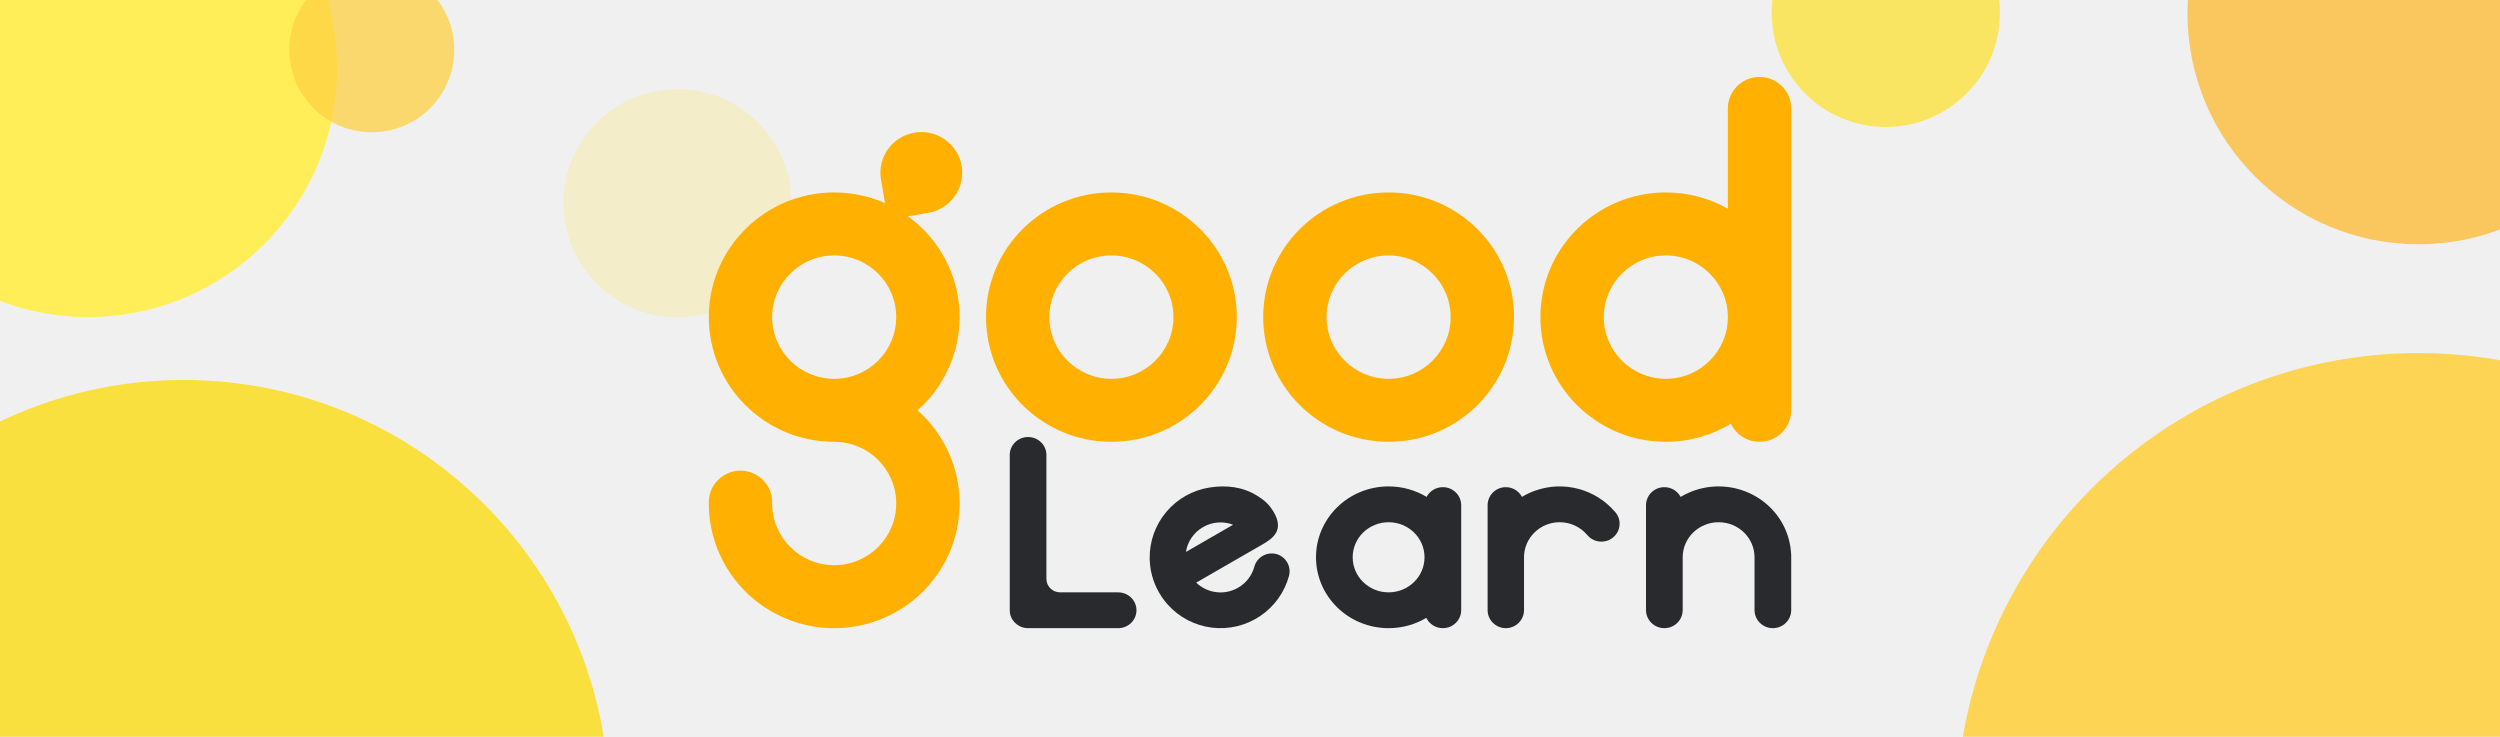
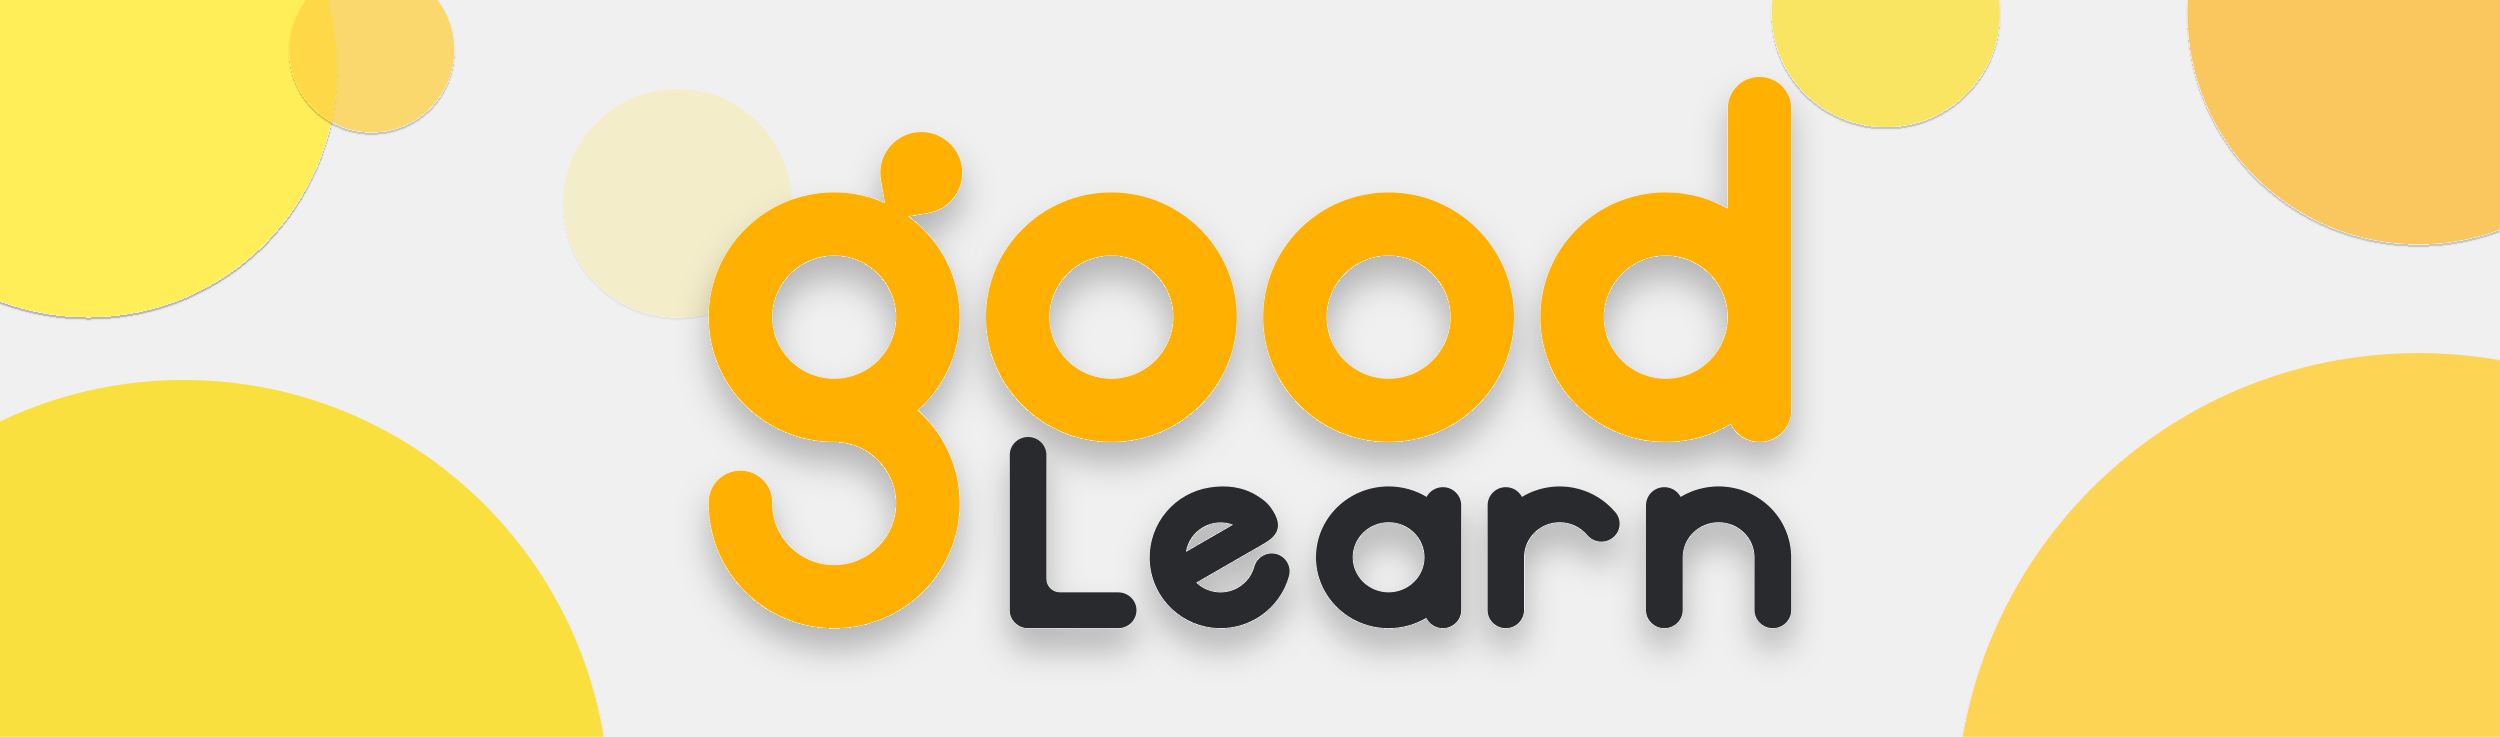
<svg xmlns="http://www.w3.org/2000/svg" width="4744" height="1398" viewBox="0 0 4744 1398" fill="none">
  <g clip-path="url(#clip0_15_44)">
-     <circle cx="167.325" cy="129.325" r="472.325" fill="#FFEE58" />
-     <circle opacity="0.9" cx="4589.44" cy="1547.44" r="877.439" fill="#FFD043" />
-     <circle opacity="0.75" cx="705.521" cy="94.521" r="156.521" fill="#FFD043" />
-     <circle opacity="0.75" cx="3578.5" cy="24.5" r="216.5" fill="#FDE233" />
-     <circle opacity="0.2" cx="1285.5" cy="385.5" r="216.5" fill="#FDE233" />
-     <circle opacity="0.75" cx="4589.26" cy="25.259" r="438.259" fill="#FEB92F" />
-     <circle opacity="0.75" cx="348.5" cy="1528.5" r="807.5" fill="#FEDB03" />
-     <path fill-rule="evenodd" clip-rule="evenodd" d="M1824.82 314.781C1832.06 356.808 1803.66 396.711 1761.39 403.905L1722.99 410.44C1782.35 453.463 1820.93 523.131 1820.93 601.758C1820.93 672.086 1790.06 735.247 1741.07 778.583C1767.84 802.243 1789 831.706 1802.81 864.864C1820.82 908.096 1825.54 955.667 1816.35 1001.56C1807.17 1047.46 1784.51 1089.61 1751.23 1122.7C1717.95 1155.79 1675.55 1178.32 1629.39 1187.45C1583.23 1196.58 1535.38 1191.9 1491.9 1173.99C1448.42 1156.08 1411.25 1125.76 1385.1 1086.85C1358.96 1047.94 1345 1002.2 1345 955.405H1345.05C1345.02 954.579 1345 953.748 1345 952.914C1345 919.903 1371.92 893.143 1405.12 893.143C1438.32 893.143 1465.23 919.903 1465.23 952.914C1465.23 953.748 1465.22 954.579 1465.18 955.405H1465.23C1465.23 1020.05 1517.94 1072.46 1582.96 1072.46C1647.98 1072.46 1700.69 1020.05 1700.69 955.405C1700.69 890.888 1648.2 838.563 1583.36 838.353L1582.96 838.353C1451.54 838.353 1345 732.426 1345 601.758C1345 471.09 1451.54 365.163 1582.96 365.163C1617.3 365.163 1649.94 372.394 1679.42 385.407L1671.75 340.834C1664.51 298.806 1692.91 258.904 1735.18 251.71C1777.45 244.515 1817.59 272.753 1824.82 314.781ZM1583.35 718.81C1648.19 718.6 1700.69 666.275 1700.69 601.758C1700.69 537.112 1647.98 484.706 1582.96 484.706C1517.94 484.706 1465.23 537.112 1465.23 601.758C1465.23 666.404 1517.94 718.81 1582.96 718.81L1583.35 718.81Z" fill="#FFB000" />
-     <path fill-rule="evenodd" clip-rule="evenodd" d="M2108.99 838.352C2240.41 838.352 2346.95 732.425 2346.95 601.757C2346.95 471.089 2240.41 365.162 2108.99 365.162C1977.56 365.162 1871.02 471.089 1871.02 601.757C1871.02 732.425 1977.56 838.352 2108.99 838.352ZM2108.99 718.809C2174.01 718.809 2226.72 666.403 2226.72 601.757C2226.72 537.111 2174.01 484.705 2108.99 484.705C2043.97 484.705 1991.26 537.111 1991.26 601.757C1991.26 666.403 2043.97 718.809 2108.99 718.809Z" fill="#FFB000" />
-     <path fill-rule="evenodd" clip-rule="evenodd" d="M2635.01 838.352C2766.44 838.352 2872.98 732.425 2872.98 601.757C2872.98 471.089 2766.44 365.162 2635.01 365.162C2503.59 365.162 2397.05 471.089 2397.05 601.757C2397.05 732.425 2503.59 838.352 2635.01 838.352ZM2635.01 718.809C2700.03 718.809 2752.74 666.403 2752.74 601.757C2752.74 537.111 2700.03 484.705 2635.01 484.705C2569.99 484.705 2517.28 537.111 2517.28 601.757C2517.28 666.403 2569.99 718.809 2635.01 718.809Z" fill="#FFB000" />
-     <path fill-rule="evenodd" clip-rule="evenodd" d="M3399 778.581C3399 811.592 3372.08 838.352 3338.88 838.352C3314.85 838.352 3294.11 824.33 3284.49 804.064C3248.5 825.822 3206.24 838.352 3161.04 838.352C3029.61 838.352 2923.07 732.425 2923.07 601.757C2923.07 471.089 3029.61 365.162 3161.04 365.162C3203.86 365.162 3244.05 376.411 3278.77 396.099V205.771C3278.77 172.761 3305.68 146 3338.88 146C3372.08 146 3399 172.761 3399 205.771V778.581ZM3278.77 601.757C3278.77 666.403 3226.06 718.809 3161.04 718.809C3096.02 718.809 3043.31 666.403 3043.31 601.757C3043.31 537.111 3096.02 484.705 3161.04 484.705C3226.06 484.705 3278.77 537.111 3278.77 601.757Z" fill="#FFB000" />
-     <path d="M3261.23 990.979C3223.59 990.979 3193.07 1020.77 3193.07 1057.51V1157.67C3193.07 1176.63 3177.49 1192 3158.27 1192C3139.05 1192 3123.46 1176.63 3123.46 1157.67V958.777C3123.46 939.815 3139.05 924.444 3158.27 924.444C3171.69 924.444 3183.33 931.935 3189.14 942.91C3195.31 939.211 3201.79 935.983 3208.51 933.265C3225.23 926.507 3243.14 923.028 3261.23 923.028C3279.32 923.028 3297.24 926.507 3313.95 933.265C3330.67 940.024 3345.86 949.93 3358.65 962.418C3371.44 974.906 3381.59 989.732 3388.51 1006.05C3394.3 1019.69 3397.74 1034.14 3398.71 1048.84C3398.9 1050.29 3399 1051.77 3399 1053.27V1157.67C3399 1176.63 3383.42 1192 3364.2 1192C3344.97 1192 3329.39 1176.63 3329.39 1157.67V1057.51C3329.39 1020.77 3298.88 990.979 3261.23 990.979Z" fill="#292A2E" />
-     <path d="M2888.08 942.91C2882.31 931.935 2870.75 924.444 2857.43 924.444C2838.35 924.444 2822.88 939.815 2822.88 958.777L2822.88 1057.49C2822.88 1057.5 2822.88 1057.5 2822.88 1057.51L2822.88 1157.67C2822.88 1176.63 2838.35 1192 2857.43 1192C2876.51 1192 2891.98 1176.63 2891.98 1157.67V1057.51C2891.98 1020.77 2922.27 990.979 2959.64 990.979C2980.76 990.979 2999.62 1000.49 3012.03 1015.4L3012.09 1015.35C3018.43 1022.94 3028.05 1027.79 3038.82 1027.79C3057.9 1027.79 3073.37 1012.57 3073.37 993.81C3073.37 984.619 3069.65 976.28 3063.62 970.164C3045.97 949.84 3022.54 935.132 2996.31 927.953C2969.13 920.513 2940.27 921.523 2913.69 930.845C2904.7 933.999 2896.12 938.05 2888.08 942.91Z" fill="#292A2E" />
-     <path fill-rule="evenodd" clip-rule="evenodd" d="M2706.56 1172.46C2685.71 1184.86 2661.21 1192 2635.01 1192C2558.92 1192 2497.24 1131.79 2497.24 1057.51C2497.24 983.239 2558.92 923.028 2635.01 923.028C2661.44 923.028 2686.14 930.295 2707.11 942.893C2712.92 931.928 2724.56 924.444 2737.98 924.444C2757.2 924.444 2772.78 939.815 2772.78 958.777V1157.67C2772.78 1176.63 2757.2 1192 2737.98 1192C2724.12 1192 2712.16 1184.02 2706.56 1172.46ZM2703.17 1057.51C2703.17 1094.26 2672.66 1124.05 2635.01 1124.05C2597.37 1124.05 2566.85 1094.26 2566.85 1057.51C2566.85 1020.77 2597.37 990.979 2635.01 990.979C2672.66 990.979 2703.17 1020.77 2703.17 1057.51Z" fill="#292A2E" />
-     <path fill-rule="evenodd" clip-rule="evenodd" d="M2391.28 1169.06C2418.18 1150.96 2437.68 1123.82 2446.08 1092.55C2448.2 1084.26 2447.21 1075.17 2442.59 1067.18C2433.21 1050.95 2412.43 1045.4 2396.18 1054.76C2388.24 1059.34 2382.76 1066.61 2380.42 1074.77C2376.04 1091.26 2365.34 1106.07 2349.37 1115.27C2323.08 1130.42 2290.73 1125.62 2269.92 1105.58L2393.77 1034.2C2413.57 1022.78 2443 1005.82 2410.8 962.372C2405.48 955.197 2399.39 949.367 2385.82 940.871C2358.34 923.668 2327.29 920.096 2295.25 925.117C2263.21 930.139 2234.07 946.552 2213.19 971.332C2192.31 996.113 2181.11 1027.59 2181.65 1059.97C2181.83 1070.83 2183.3 1081.57 2186.03 1091.93C2189.01 1103.2 2193.52 1114.28 2199.64 1124.86L2199.74 1125.03C2202.83 1130.37 2206.24 1135.42 2209.93 1140.16C2211.89 1142.68 2213.96 1145.12 2216.11 1147.51C2237.8 1171.59 2267.47 1187.03 2299.66 1190.99C2331.85 1194.95 2364.39 1187.16 2391.28 1169.06ZM2250.39 1047.36C2253.43 1028.26 2264.76 1010.65 2282.84 1000.22C2300.92 989.803 2321.87 988.817 2339.95 995.736L2250.39 1047.36Z" fill="#292A2E" />
-     <path d="M1985.65 863.257C1985.65 844.495 1970.08 829.286 1950.88 829.286C1931.68 829.286 1916.11 844.495 1916.11 863.257V1158.03C1916.11 1175.62 1929.79 1190.08 1947.32 1191.82C1948.49 1191.94 1949.68 1192 1950.88 1192H2121.81C2141.02 1192 2156.58 1176.79 2156.58 1158.03C2156.58 1139.27 2141.02 1124.06 2121.81 1124.06H2011.72C1997.32 1124.06 1985.65 1112.65 1985.65 1098.58V863.257Z" fill="#292A2E" />
+     <g filter="url(#filter0_d_15_44)">
+       <circle cx="167.325" cy="129.325" r="472.325" fill="#FFEE58" />
+     </g>
+     <g opacity="0.9" filter="url(#filter1_d_15_44)">
+       <circle cx="4589.44" cy="1547.44" r="877.439" fill="#FFD043" />
+     </g>
+     <g opacity="0.75" filter="url(#filter2_d_15_44)">
+       <circle cx="705.521" cy="94.521" r="156.521" fill="#FFD043" />
+     </g>
+     <g opacity="0.75" filter="url(#filter3_d_15_44)">
+       <circle cx="3578.5" cy="24.5" r="216.5" fill="#FDE233" />
+     </g>
+     <g opacity="0.2" filter="url(#filter4_d_15_44)">
+       <circle cx="1285.5" cy="385.5" r="216.5" fill="#FDE233" />
+     </g>
+     <g opacity="0.75" filter="url(#filter5_d_15_44)">
+       <circle cx="4589.26" cy="25.259" r="438.259" fill="#FEB92F" />
+     </g>
+     <g opacity="0.75" filter="url(#filter6_d_15_44)">
+       <circle cx="348.5" cy="1528.5" r="807.5" fill="#FEDB03" />
+     </g>
+     <g filter="url(#filter7_d_15_44)">
+       <path fill-rule="evenodd" clip-rule="evenodd" d="M1824.82 314.781C1832.06 356.808 1803.66 396.711 1761.39 403.905L1722.99 410.44C1782.35 453.463 1820.93 523.131 1820.93 601.758C1820.93 672.086 1790.06 735.247 1741.07 778.583C1767.84 802.243 1789 831.706 1802.81 864.864C1820.82 908.096 1825.54 955.667 1816.35 1001.56C1807.17 1047.46 1784.51 1089.61 1751.23 1122.7C1717.95 1155.79 1675.55 1178.32 1629.39 1187.45C1583.23 1196.58 1535.38 1191.9 1491.9 1173.99C1448.42 1156.08 1411.25 1125.76 1385.1 1086.85C1358.96 1047.94 1345 1002.2 1345 955.405H1345.05C1345.02 954.579 1345 953.748 1345 952.914C1345 919.903 1371.92 893.143 1405.12 893.143C1438.32 893.143 1465.23 919.903 1465.23 952.914C1465.23 953.748 1465.22 954.579 1465.18 955.405H1465.23C1465.23 1020.05 1517.94 1072.46 1582.96 1072.46C1647.98 1072.46 1700.69 1020.05 1700.69 955.405C1700.69 890.888 1648.2 838.563 1583.36 838.353L1582.96 838.353C1451.54 838.353 1345 732.426 1345 601.758C1345 471.09 1451.54 365.163 1582.96 365.163C1617.3 365.163 1649.94 372.394 1679.42 385.407L1671.75 340.834C1664.51 298.806 1692.91 258.904 1735.18 251.71C1777.45 244.515 1817.59 272.753 1824.82 314.781ZM1583.35 718.81C1648.19 718.6 1700.69 666.275 1700.69 601.758C1700.69 537.112 1647.98 484.706 1582.96 484.706C1517.94 484.706 1465.23 537.112 1465.23 601.758C1465.23 666.404 1517.94 718.81 1582.96 718.81L1583.35 718.81Z" fill="#FFB000" />
+     </g>
+     <g filter="url(#filter8_d_15_44)">
+       <path fill-rule="evenodd" clip-rule="evenodd" d="M2108.99 838.352C2240.41 838.352 2346.95 732.425 2346.95 601.757C2346.95 471.089 2240.41 365.162 2108.99 365.162C1977.56 365.162 1871.02 471.089 1871.02 601.757C1871.02 732.425 1977.56 838.352 2108.99 838.352ZM2108.99 718.809C2174.01 718.809 2226.72 666.403 2226.72 601.757C2226.72 537.111 2174.01 484.705 2108.99 484.705C2043.97 484.705 1991.26 537.111 1991.26 601.757C1991.26 666.403 2043.97 718.809 2108.99 718.809Z" fill="#FFB000" />
+     </g>
+     <g filter="url(#filter9_d_15_44)">
+       <path fill-rule="evenodd" clip-rule="evenodd" d="M2635.01 838.352C2766.44 838.352 2872.98 732.425 2872.98 601.757C2872.98 471.089 2766.44 365.162 2635.01 365.162C2503.59 365.162 2397.05 471.089 2397.05 601.757C2397.05 732.425 2503.59 838.352 2635.01 838.352ZM2635.01 718.809C2700.03 718.809 2752.74 666.403 2752.74 601.757C2752.74 537.111 2700.03 484.705 2635.01 484.705C2569.99 484.705 2517.28 537.111 2517.28 601.757C2517.28 666.403 2569.99 718.809 2635.01 718.809Z" fill="#FFB000" />
+     </g>
+     <g filter="url(#filter10_d_15_44)">
+       <path fill-rule="evenodd" clip-rule="evenodd" d="M3399 778.581C3399 811.592 3372.08 838.352 3338.88 838.352C3314.85 838.352 3294.11 824.33 3284.49 804.064C3248.5 825.822 3206.24 838.352 3161.04 838.352C3029.61 838.352 2923.07 732.425 2923.07 601.757C2923.07 471.089 3029.61 365.162 3161.04 365.162C3203.86 365.162 3244.05 376.411 3278.77 396.099V205.771C3278.77 172.761 3305.68 146 3338.88 146C3372.08 146 3399 172.761 3399 205.771V778.581ZM3278.77 601.757C3278.77 666.403 3226.06 718.809 3161.04 718.809C3096.02 718.809 3043.31 666.403 3043.31 601.757C3043.31 537.111 3096.02 484.705 3161.04 484.705C3226.06 484.705 3278.77 537.111 3278.77 601.757Z" fill="#FFB000" />
+     </g>
+     <g filter="url(#filter11_d_15_44)">
+       <path d="M3261.23 990.979C3223.59 990.979 3193.07 1020.77 3193.07 1057.51V1157.67C3193.07 1176.63 3177.49 1192 3158.27 1192C3139.05 1192 3123.46 1176.63 3123.46 1157.67V958.777C3123.46 939.815 3139.05 924.444 3158.27 924.444C3171.69 924.444 3183.33 931.935 3189.14 942.91C3195.31 939.211 3201.79 935.983 3208.51 933.265C3225.23 926.507 3243.14 923.028 3261.23 923.028C3279.32 923.028 3297.24 926.507 3313.95 933.265C3330.67 940.024 3345.86 949.93 3358.65 962.418C3371.44 974.906 3381.59 989.732 3388.51 1006.05C3394.3 1019.69 3397.74 1034.14 3398.71 1048.84C3398.9 1050.29 3399 1051.77 3399 1053.27V1157.67C3399 1176.63 3383.42 1192 3364.2 1192C3344.97 1192 3329.39 1176.63 3329.39 1157.67V1057.51C3329.39 1020.77 3298.88 990.979 3261.23 990.979Z" fill="#292A2E" />
+     </g>
+     <g filter="url(#filter12_d_15_44)">
+       <path d="M2888.08 942.91C2882.31 931.935 2870.75 924.444 2857.43 924.444C2838.35 924.444 2822.88 939.815 2822.88 958.777L2822.88 1057.49C2822.88 1057.5 2822.88 1057.5 2822.88 1057.51L2822.88 1157.67C2822.88 1176.63 2838.35 1192 2857.43 1192C2876.51 1192 2891.98 1176.63 2891.98 1157.67V1057.51C2891.98 1020.77 2922.27 990.979 2959.64 990.979C2980.76 990.979 2999.62 1000.49 3012.03 1015.4L3012.09 1015.35C3018.43 1022.94 3028.05 1027.79 3038.82 1027.79C3057.9 1027.79 3073.37 1012.57 3073.37 993.81C3073.37 984.619 3069.65 976.28 3063.62 970.164C3045.97 949.84 3022.54 935.132 2996.31 927.953C2969.13 920.513 2940.27 921.523 2913.69 930.845C2904.7 933.999 2896.12 938.05 2888.08 942.91Z" fill="#292A2E" />
+     </g>
+     <g filter="url(#filter13_d_15_44)">
+       <path fill-rule="evenodd" clip-rule="evenodd" d="M2706.56 1172.46C2685.71 1184.86 2661.21 1192 2635.01 1192C2558.92 1192 2497.24 1131.79 2497.24 1057.51C2497.24 983.239 2558.92 923.028 2635.01 923.028C2661.44 923.028 2686.14 930.295 2707.11 942.893C2712.92 931.928 2724.56 924.444 2737.98 924.444C2757.2 924.444 2772.78 939.815 2772.78 958.777V1157.67C2772.78 1176.63 2757.2 1192 2737.98 1192C2724.12 1192 2712.16 1184.02 2706.56 1172.46ZM2703.17 1057.51C2703.17 1094.26 2672.66 1124.05 2635.01 1124.05C2597.37 1124.05 2566.85 1094.26 2566.85 1057.51C2566.85 1020.77 2597.37 990.979 2635.01 990.979C2672.66 990.979 2703.17 1020.77 2703.17 1057.51Z" fill="#292A2E" />
+     </g>
+     <g filter="url(#filter14_d_15_44)">
+       <path fill-rule="evenodd" clip-rule="evenodd" d="M2391.28 1169.06C2418.18 1150.96 2437.68 1123.82 2446.08 1092.55C2448.2 1084.26 2447.21 1075.17 2442.59 1067.18C2433.21 1050.95 2412.43 1045.4 2396.18 1054.76C2388.24 1059.34 2382.76 1066.61 2380.42 1074.77C2376.04 1091.26 2365.34 1106.07 2349.37 1115.27C2323.08 1130.42 2290.73 1125.62 2269.92 1105.58L2393.77 1034.2C2413.57 1022.78 2443 1005.82 2410.8 962.372C2405.48 955.197 2399.39 949.367 2385.82 940.871C2358.34 923.668 2327.29 920.096 2295.25 925.117C2263.21 930.139 2234.07 946.552 2213.19 971.332C2192.31 996.113 2181.11 1027.59 2181.65 1059.97C2181.83 1070.83 2183.3 1081.57 2186.03 1091.93C2189.01 1103.2 2193.52 1114.28 2199.64 1124.86L2199.74 1125.03C2202.83 1130.37 2206.24 1135.42 2209.93 1140.16C2211.89 1142.68 2213.96 1145.12 2216.11 1147.51C2237.8 1171.59 2267.47 1187.03 2299.66 1190.99C2331.85 1194.95 2364.39 1187.16 2391.28 1169.06ZM2250.39 1047.36C2253.43 1028.26 2264.76 1010.65 2282.84 1000.22C2300.92 989.803 2321.87 988.817 2339.95 995.736L2250.39 1047.36Z" fill="#292A2E" />
+     </g>
+     <g filter="url(#filter15_d_15_44)">
+       <path d="M1985.65 863.257C1985.65 844.495 1970.08 829.286 1950.88 829.286C1931.68 829.286 1916.11 844.495 1916.11 863.257V1158.03C1916.11 1175.62 1929.79 1190.08 1947.32 1191.82C1948.49 1191.94 1949.68 1192 1950.88 1192H2121.81C2141.02 1192 2156.58 1176.79 2156.58 1158.03C2156.58 1139.27 2141.02 1124.06 2121.81 1124.06H2011.72C1997.32 1124.06 1985.65 1112.65 1985.65 1098.58V863.257Z" fill="#292A2E" />
+     </g>
  </g>
  <defs>
+     <filter id="filter0_d_15_44" x="-309" y="-343" width="952.65" height="952.651" filterUnits="userSpaceOnUse" color-interpolation-filters="sRGB">
+       <feFlood flood-opacity="0" result="BackgroundImageFix" />
+       <feColorMatrix in="SourceAlpha" type="matrix" values="0 0 0 0 0 0 0 0 0 0 0 0 0 0 0 0 0 0 127 0" result="hardAlpha" />
+       <feOffset dy="4" />
+       <feGaussianBlur stdDeviation="2" />
+       <feComposite in2="hardAlpha" operator="out" />
+       <feColorMatrix type="matrix" values="0 0 0 0 0 0 0 0 0 0 0 0 0 0 0 0 0 0 0.25 0" />
+       <feBlend mode="normal" in2="BackgroundImageFix" result="effect1_dropShadow_15_44" />
+       <feBlend mode="normal" in="SourceGraphic" in2="effect1_dropShadow_15_44" result="shape" />
+     </filter>
+     <filter id="filter1_d_15_44" x="3708" y="670" width="1762.88" height="1762.88" filterUnits="userSpaceOnUse" color-interpolation-filters="sRGB">
+       <feFlood flood-opacity="0" result="BackgroundImageFix" />
+       <feColorMatrix in="SourceAlpha" type="matrix" values="0 0 0 0 0 0 0 0 0 0 0 0 0 0 0 0 0 0 127 0" result="hardAlpha" />
+       <feOffset dy="4" />
+       <feGaussianBlur stdDeviation="2" />
+       <feComposite in2="hardAlpha" operator="out" />
+       <feColorMatrix type="matrix" values="0 0 0 0 0 0 0 0 0 0 0 0 0 0 0 0 0 0 0.25 0" />
+       <feBlend mode="normal" in2="BackgroundImageFix" result="effect1_dropShadow_15_44" />
+       <feBlend mode="normal" in="SourceGraphic" in2="effect1_dropShadow_15_44" result="shape" />
+     </filter>
+     <filter id="filter2_d_15_44" x="545" y="-62" width="321.042" height="321.042" filterUnits="userSpaceOnUse" color-interpolation-filters="sRGB">
+       <feFlood flood-opacity="0" result="BackgroundImageFix" />
+       <feColorMatrix in="SourceAlpha" type="matrix" values="0 0 0 0 0 0 0 0 0 0 0 0 0 0 0 0 0 0 127 0" result="hardAlpha" />
+       <feOffset dy="4" />
+       <feGaussianBlur stdDeviation="2" />
+       <feComposite in2="hardAlpha" operator="out" />
+       <feColorMatrix type="matrix" values="0 0 0 0 0 0 0 0 0 0 0 0 0 0 0 0 0 0 0.25 0" />
+       <feBlend mode="normal" in2="BackgroundImageFix" result="effect1_dropShadow_15_44" />
+       <feBlend mode="normal" in="SourceGraphic" in2="effect1_dropShadow_15_44" result="shape" />
+     </filter>
+     <filter id="filter3_d_15_44" x="3358" y="-192" width="441" height="441" filterUnits="userSpaceOnUse" color-interpolation-filters="sRGB">
+       <feFlood flood-opacity="0" result="BackgroundImageFix" />
+       <feColorMatrix in="SourceAlpha" type="matrix" values="0 0 0 0 0 0 0 0 0 0 0 0 0 0 0 0 0 0 127 0" result="hardAlpha" />
+       <feOffset dy="4" />
+       <feGaussianBlur stdDeviation="2" />
+       <feComposite in2="hardAlpha" operator="out" />
+       <feColorMatrix type="matrix" values="0 0 0 0 0 0 0 0 0 0 0 0 0 0 0 0 0 0 0.25 0" />
+       <feBlend mode="normal" in2="BackgroundImageFix" result="effect1_dropShadow_15_44" />
+       <feBlend mode="normal" in="SourceGraphic" in2="effect1_dropShadow_15_44" result="shape" />
+     </filter>
+     <filter id="filter4_d_15_44" x="1065" y="169" width="441" height="441" filterUnits="userSpaceOnUse" color-interpolation-filters="sRGB">
+       <feFlood flood-opacity="0" result="BackgroundImageFix" />
+       <feColorMatrix in="SourceAlpha" type="matrix" values="0 0 0 0 0 0 0 0 0 0 0 0 0 0 0 0 0 0 127 0" result="hardAlpha" />
+       <feOffset dy="4" />
+       <feGaussianBlur stdDeviation="2" />
+       <feComposite in2="hardAlpha" operator="out" />
+       <feColorMatrix type="matrix" values="0 0 0 0 0 0 0 0 0 0 0 0 0 0 0 0 0 0 0.25 0" />
+       <feBlend mode="normal" in2="BackgroundImageFix" result="effect1_dropShadow_15_44" />
+       <feBlend mode="normal" in="SourceGraphic" in2="effect1_dropShadow_15_44" result="shape" />
+     </filter>
+     <filter id="filter5_d_15_44" x="4147" y="-413" width="884.518" height="884.518" filterUnits="userSpaceOnUse" color-interpolation-filters="sRGB">
+       <feFlood flood-opacity="0" result="BackgroundImageFix" />
+       <feColorMatrix in="SourceAlpha" type="matrix" values="0 0 0 0 0 0 0 0 0 0 0 0 0 0 0 0 0 0 127 0" result="hardAlpha" />
+       <feOffset dy="4" />
+       <feGaussianBlur stdDeviation="2" />
+       <feComposite in2="hardAlpha" operator="out" />
+       <feColorMatrix type="matrix" values="0 0 0 0 0 0 0 0 0 0 0 0 0 0 0 0 0 0 0.25 0" />
+       <feBlend mode="normal" in2="BackgroundImageFix" result="effect1_dropShadow_15_44" />
+       <feBlend mode="normal" in="SourceGraphic" in2="effect1_dropShadow_15_44" result="shape" />
+     </filter>
+     <filter id="filter6_d_15_44" x="-463" y="721" width="1623" height="1623" filterUnits="userSpaceOnUse" color-interpolation-filters="sRGB">
+       <feFlood flood-opacity="0" result="BackgroundImageFix" />
+       <feColorMatrix in="SourceAlpha" type="matrix" values="0 0 0 0 0 0 0 0 0 0 0 0 0 0 0 0 0 0 127 0" result="hardAlpha" />
+       <feOffset dy="4" />
+       <feGaussianBlur stdDeviation="2" />
+       <feComposite in2="hardAlpha" operator="out" />
+       <feColorMatrix type="matrix" values="0 0 0 0 0 0 0 0 0 0 0 0 0 0 0 0 0 0 0.25 0" />
+       <feBlend mode="normal" in2="BackgroundImageFix" result="effect1_dropShadow_15_44" />
+       <feBlend mode="normal" in="SourceGraphic" in2="effect1_dropShadow_15_44" result="shape" />
+     </filter>
+     <filter id="filter7_d_15_44" x="1282" y="227.59" width="606.949" height="1067.41" filterUnits="userSpaceOnUse" color-interpolation-filters="sRGB">
+       <feFlood flood-opacity="0" result="BackgroundImageFix" />
+       <feColorMatrix in="SourceAlpha" type="matrix" values="0 0 0 0 0 0 0 0 0 0 0 0 0 0 0 0 0 0 127 0" result="hardAlpha" />
+       <feOffset dy="40" />
+       <feGaussianBlur stdDeviation="31.5" />
+       <feComposite in2="hardAlpha" operator="out" />
+       <feColorMatrix type="matrix" values="0 0 0 0 0 0 0 0 0 0 0 0 0 0 0 0 0 0 0.25 0" />
+       <feBlend mode="normal" in2="BackgroundImageFix" result="effect1_dropShadow_15_44" />
+       <feBlend mode="normal" in="SourceGraphic" in2="effect1_dropShadow_15_44" result="shape" />
+     </filter>
+     <filter id="filter8_d_15_44" x="1808.02" y="342.162" width="601.927" height="599.19" filterUnits="userSpaceOnUse" color-interpolation-filters="sRGB">
+       <feFlood flood-opacity="0" result="BackgroundImageFix" />
+       <feColorMatrix in="SourceAlpha" type="matrix" values="0 0 0 0 0 0 0 0 0 0 0 0 0 0 0 0 0 0 127 0" result="hardAlpha" />
+       <feOffset dy="40" />
+       <feGaussianBlur stdDeviation="31.5" />
+       <feComposite in2="hardAlpha" operator="out" />
+       <feColorMatrix type="matrix" values="0 0 0 0 0 0 0 0 0 0 0 0 0 0 0 0 0 0 0.25 0" />
+       <feBlend mode="normal" in2="BackgroundImageFix" result="effect1_dropShadow_15_44" />
+       <feBlend mode="normal" in="SourceGraphic" in2="effect1_dropShadow_15_44" result="shape" />
+     </filter>
+     <filter id="filter9_d_15_44" x="2334.05" y="342.162" width="601.927" height="599.19" filterUnits="userSpaceOnUse" color-interpolation-filters="sRGB">
+       <feFlood flood-opacity="0" result="BackgroundImageFix" />
+       <feColorMatrix in="SourceAlpha" type="matrix" values="0 0 0 0 0 0 0 0 0 0 0 0 0 0 0 0 0 0 127 0" result="hardAlpha" />
+       <feOffset dy="40" />
+       <feGaussianBlur stdDeviation="31.5" />
+       <feComposite in2="hardAlpha" operator="out" />
+       <feColorMatrix type="matrix" values="0 0 0 0 0 0 0 0 0 0 0 0 0 0 0 0 0 0 0.25 0" />
+       <feBlend mode="normal" in2="BackgroundImageFix" result="effect1_dropShadow_15_44" />
+       <feBlend mode="normal" in="SourceGraphic" in2="effect1_dropShadow_15_44" result="shape" />
+     </filter>
+     <filter id="filter10_d_15_44" x="2860.07" y="123" width="601.927" height="818.352" filterUnits="userSpaceOnUse" color-interpolation-filters="sRGB">
+       <feFlood flood-opacity="0" result="BackgroundImageFix" />
+       <feColorMatrix in="SourceAlpha" type="matrix" values="0 0 0 0 0 0 0 0 0 0 0 0 0 0 0 0 0 0 127 0" result="hardAlpha" />
+       <feOffset dy="40" />
+       <feGaussianBlur stdDeviation="31.5" />
+       <feComposite in2="hardAlpha" operator="out" />
+       <feColorMatrix type="matrix" values="0 0 0 0 0 0 0 0 0 0 0 0 0 0 0 0 0 0 0.25 0" />
+       <feBlend mode="normal" in2="BackgroundImageFix" result="effect1_dropShadow_15_44" />
+       <feBlend mode="normal" in="SourceGraphic" in2="effect1_dropShadow_15_44" result="shape" />
+     </filter>
+     <filter id="filter11_d_15_44" x="3060.46" y="900.028" width="401.537" height="394.971" filterUnits="userSpaceOnUse" color-interpolation-filters="sRGB">
+       <feFlood flood-opacity="0" result="BackgroundImageFix" />
+       <feColorMatrix in="SourceAlpha" type="matrix" values="0 0 0 0 0 0 0 0 0 0 0 0 0 0 0 0 0 0 127 0" result="hardAlpha" />
+       <feOffset dy="40" />
+       <feGaussianBlur stdDeviation="31.5" />
+       <feComposite in2="hardAlpha" operator="out" />
+       <feColorMatrix type="matrix" values="0 0 0 0 0 0 0 0 0 0 0 0 0 0 0 0 0 0 0.25 0" />
+       <feBlend mode="normal" in2="BackgroundImageFix" result="effect1_dropShadow_15_44" />
+       <feBlend mode="normal" in="SourceGraphic" in2="effect1_dropShadow_15_44" result="shape" />
+     </filter>
+     <filter id="filter12_d_15_44" x="2759.88" y="900.028" width="376.488" height="394.971" filterUnits="userSpaceOnUse" color-interpolation-filters="sRGB">
+       <feFlood flood-opacity="0" result="BackgroundImageFix" />
+       <feColorMatrix in="SourceAlpha" type="matrix" values="0 0 0 0 0 0 0 0 0 0 0 0 0 0 0 0 0 0 127 0" result="hardAlpha" />
+       <feOffset dy="40" />
+       <feGaussianBlur stdDeviation="31.5" />
+       <feComposite in2="hardAlpha" operator="out" />
+       <feColorMatrix type="matrix" values="0 0 0 0 0 0 0 0 0 0 0 0 0 0 0 0 0 0 0.25 0" />
+       <feBlend mode="normal" in2="BackgroundImageFix" result="effect1_dropShadow_15_44" />
+       <feBlend mode="normal" in="SourceGraphic" in2="effect1_dropShadow_15_44" result="shape" />
+     </filter>
+     <filter id="filter13_d_15_44" x="2434.24" y="900.028" width="401.537" height="394.971" filterUnits="userSpaceOnUse" color-interpolation-filters="sRGB">
+       <feFlood flood-opacity="0" result="BackgroundImageFix" />
+       <feColorMatrix in="SourceAlpha" type="matrix" values="0 0 0 0 0 0 0 0 0 0 0 0 0 0 0 0 0 0 127 0" result="hardAlpha" />
+       <feOffset dy="40" />
+       <feGaussianBlur stdDeviation="31.5" />
+       <feComposite in2="hardAlpha" operator="out" />
+       <feColorMatrix type="matrix" values="0 0 0 0 0 0 0 0 0 0 0 0 0 0 0 0 0 0 0.25 0" />
+       <feBlend mode="normal" in2="BackgroundImageFix" result="effect1_dropShadow_15_44" />
+       <feBlend mode="normal" in="SourceGraphic" in2="effect1_dropShadow_15_44" result="shape" />
+     </filter>
+     <filter id="filter14_d_15_44" x="2118.63" y="900.028" width="391.517" height="394.971" filterUnits="userSpaceOnUse" color-interpolation-filters="sRGB">
+       <feFlood flood-opacity="0" result="BackgroundImageFix" />
+       <feColorMatrix in="SourceAlpha" type="matrix" values="0 0 0 0 0 0 0 0 0 0 0 0 0 0 0 0 0 0 127 0" result="hardAlpha" />
+       <feOffset dy="40" />
+       <feGaussianBlur stdDeviation="31.5" />
+       <feComposite in2="hardAlpha" operator="out" />
+       <feColorMatrix type="matrix" values="0 0 0 0 0 0 0 0 0 0 0 0 0 0 0 0 0 0 0.25 0" />
+       <feBlend mode="normal" in2="BackgroundImageFix" result="effect1_dropShadow_15_44" />
+       <feBlend mode="normal" in="SourceGraphic" in2="effect1_dropShadow_15_44" result="shape" />
+     </filter>
+     <filter id="filter15_d_15_44" x="1853.11" y="806.286" width="366.468" height="488.714" filterUnits="userSpaceOnUse" color-interpolation-filters="sRGB">
+       <feFlood flood-opacity="0" result="BackgroundImageFix" />
+       <feColorMatrix in="SourceAlpha" type="matrix" values="0 0 0 0 0 0 0 0 0 0 0 0 0 0 0 0 0 0 127 0" result="hardAlpha" />
+       <feOffset dy="40" />
+       <feGaussianBlur stdDeviation="31.5" />
+       <feComposite in2="hardAlpha" operator="out" />
+       <feColorMatrix type="matrix" values="0 0 0 0 0 0 0 0 0 0 0 0 0 0 0 0 0 0 0.25 0" />
+       <feBlend mode="normal" in2="BackgroundImageFix" result="effect1_dropShadow_15_44" />
+       <feBlend mode="normal" in="SourceGraphic" in2="effect1_dropShadow_15_44" result="shape" />
+     </filter>
    <clipPath id="clip0_15_44">
      <rect width="4744" height="1398" fill="white" />
    </clipPath>
  </defs>
</svg>
